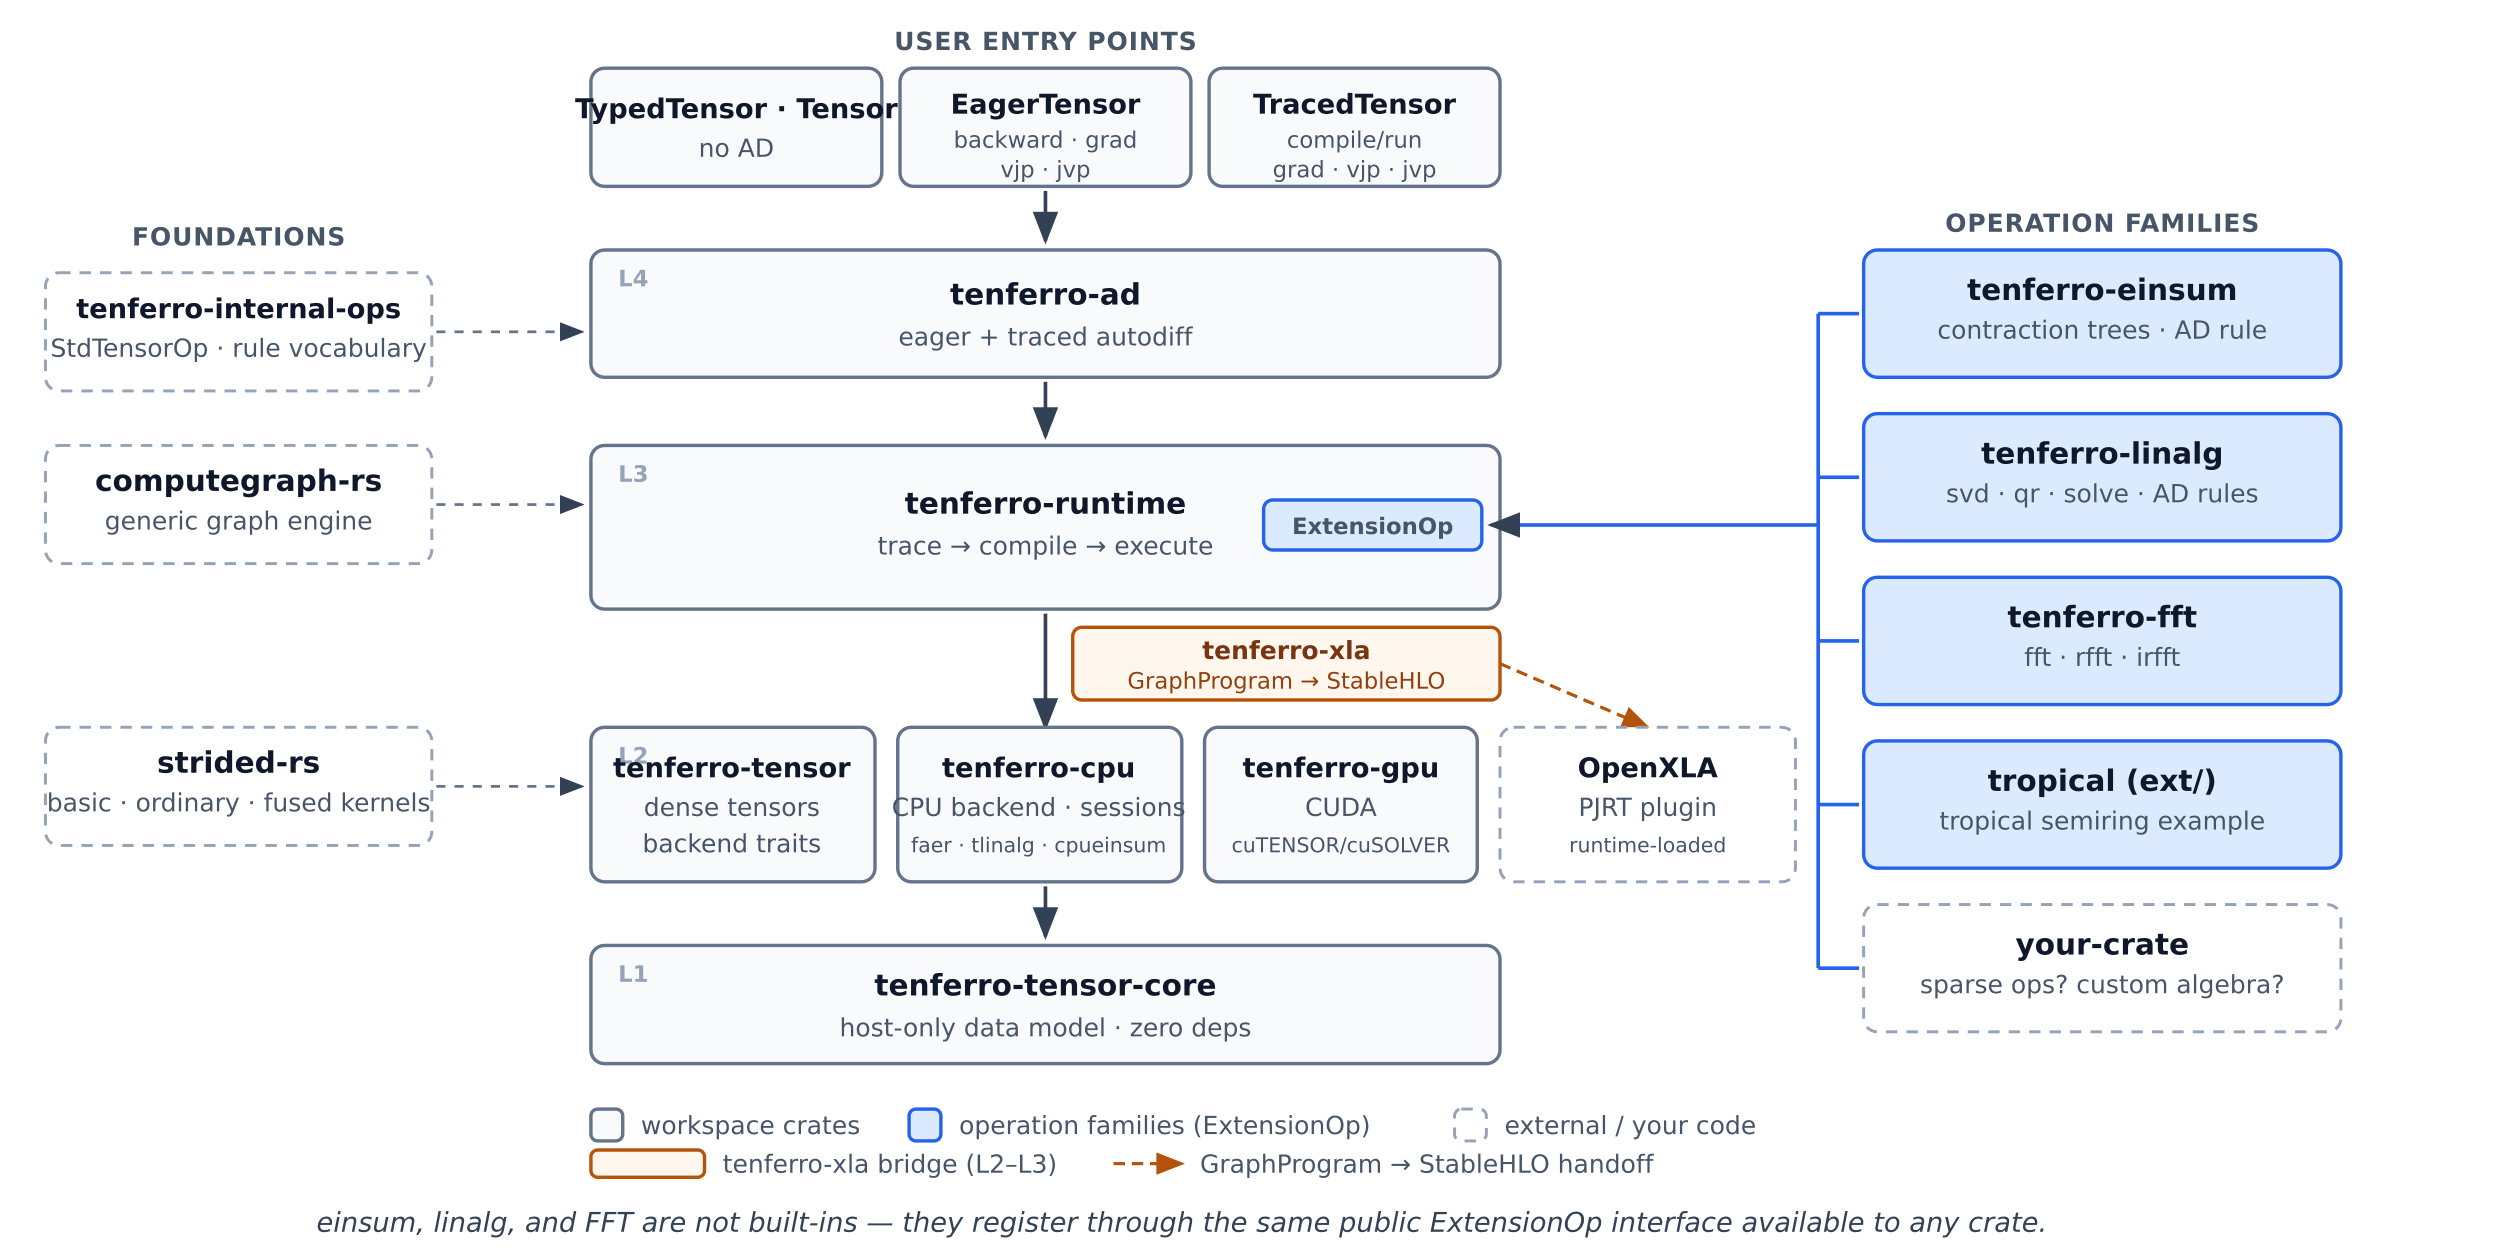
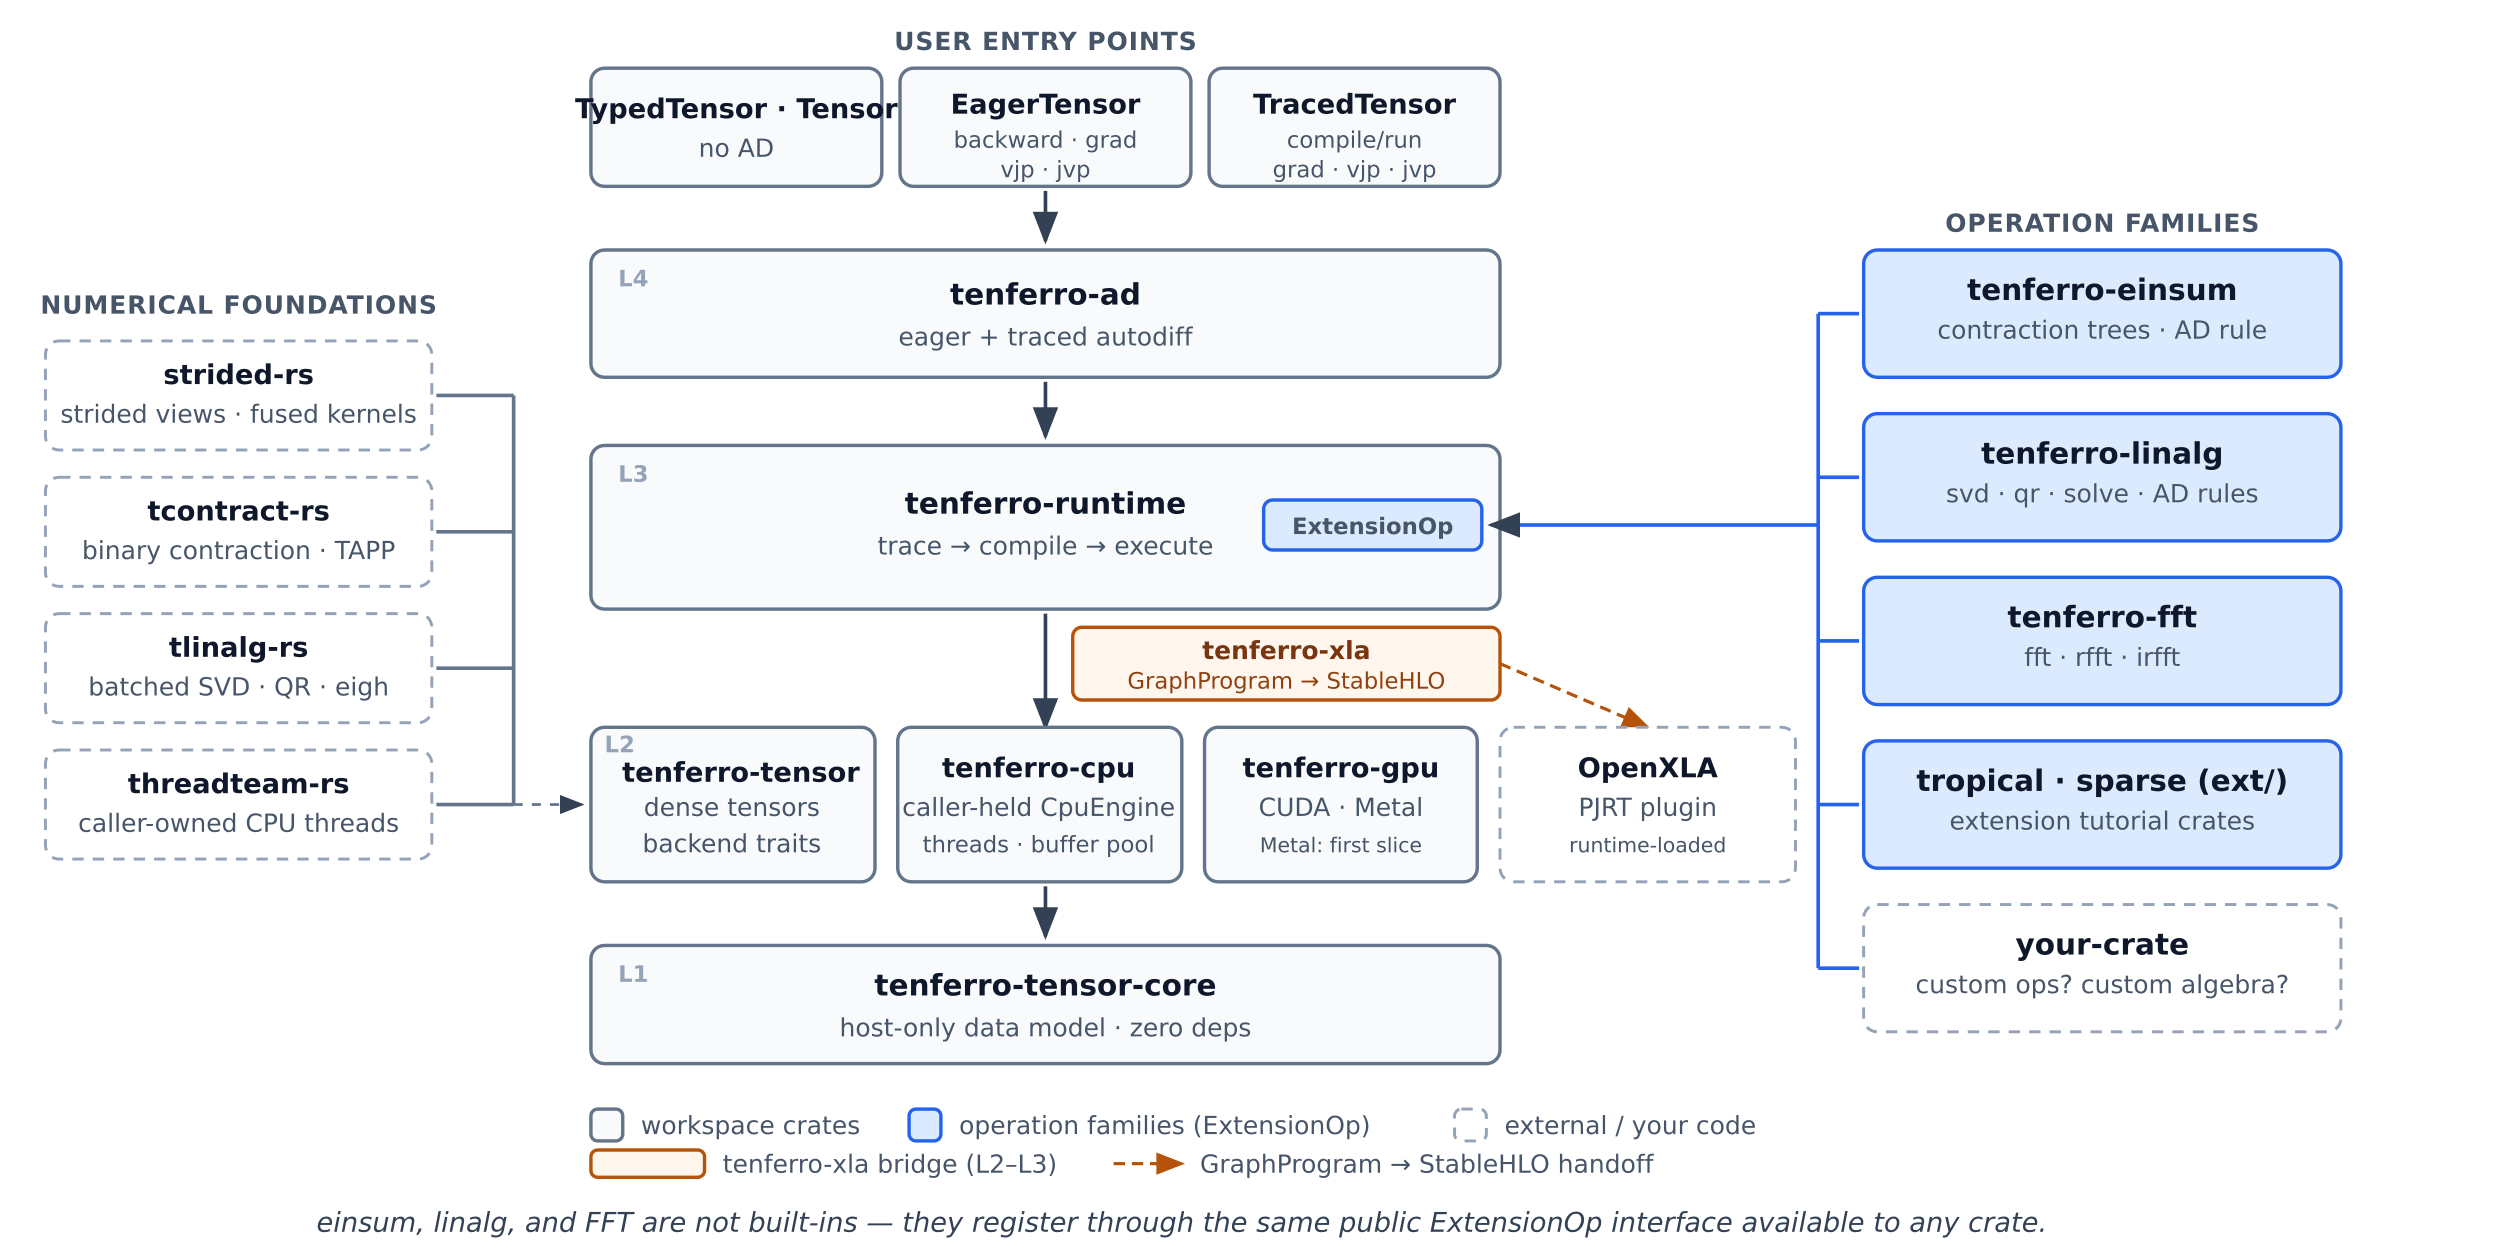
<svg xmlns="http://www.w3.org/2000/svg" viewBox="0 0 1100 550" role="img" aria-labelledby="tf-arch-title tf-arch-desc">
  <defs>
    <marker id="arr" markerWidth="9" markerHeight="7" refX="8" refY="3.5" orient="auto" markerUnits="strokeWidth">
      <path d="M 0 0 L 9 3.5 L 0 7 z" fill="#334155" />
    </marker>
    <marker id="arr-xla" markerWidth="9" markerHeight="7" refX="8" refY="3.5" orient="auto" markerUnits="strokeWidth">
      <path d="M 0 0 L 9 3.5 L 0 7 z" fill="#b45309" />
    </marker>
    <style>
      .box  { fill: #f8fafc; stroke: #64748b; stroke-width: 1.5; }
      .fam  { fill: #dbeafe; stroke: #2563eb; stroke-width: 1.5; }
      .xla  { fill: #fff7ed; stroke: #b45309; stroke-width: 1.5; }
      .ext  { fill: #ffffff; stroke: #94a3b8; stroke-width: 1.3; stroke-dasharray: 5 4; }
      .name { font-family: "DejaVu Sans"; font-size: 13px; font-weight: 700; fill: #0f172a; text-anchor: middle; }
      .sub  { font-family: "DejaVu Sans"; font-size: 11px; fill: #475569; text-anchor: middle; }
      .tag  { font-family: "DejaVu Sans"; font-size: 10px; font-weight: 700; fill: #94a3b8; }
      .hdr  { font-family: "DejaVu Sans"; font-size: 11px; font-weight: 700; fill: #475569; text-anchor: middle; letter-spacing: 0.4px; }
      .cap  { font-family: "DejaVu Sans"; font-size: 12px; font-style: italic; fill: #334155; text-anchor: middle; }
      .leg  { font-family: "DejaVu Sans"; font-size: 11px; fill: #475569; }
      .dep  { stroke: #334155; stroke-width: 1.6; marker-end: url(#arr); fill: none; }
      .use  { stroke: #64748b; stroke-width: 1.2; stroke-dasharray: 4 4; marker-end: url(#arr); fill: none; }
      .gp   { stroke: #b45309; stroke-width: 1.4; stroke-dasharray: 5 3; marker-end: url(#arr-xla); fill: none; }
      .bus  { stroke: #2563eb; stroke-width: 1.6; fill: none; }
      .busa { stroke: #2563eb; stroke-width: 1.6; marker-end: url(#arr); fill: none; }
    </style>
  </defs>
  <rect width="100%" height="100%" fill="#ffffff" />
  <text x="460" y="22" class="hdr">USER ENTRY POINTS</text>
  <rect x="260" y="30" width="128" height="52" rx="6" class="box" />
  <text x="324" y="52" class="name" style="font-size:12px">TypedTensor · Tensor</text>
  <text x="324" y="69" class="sub">no AD</text>
  <rect x="396" y="30" width="128" height="52" rx="6" class="box" />
  <text x="460" y="50" class="name" style="font-size:12px">EagerTensor</text>
  <text x="460" y="65" class="sub" style="font-size:10px">backward · grad</text>
  <text x="460" y="78" class="sub" style="font-size:10px">vjp · jvp</text>
  <rect x="532" y="30" width="128" height="52" rx="6" class="box" />
  <text x="596" y="50" class="name" style="font-size:12px">TracedTensor</text>
  <text x="596" y="65" class="sub" style="font-size:10px">compile/run</text>
  <text x="596" y="78" class="sub" style="font-size:10px">grad · vjp · jvp</text>
  <line x1="460" y1="84" x2="460" y2="106" class="dep" />
  <rect x="260" y="110" width="400" height="56" rx="6" class="box" />
  <text x="272" y="126" class="tag">L4</text>
  <text x="460" y="134" class="name">tenferro-ad</text>
  <text x="460" y="152" class="sub">eager + traced autodiff</text>
  <line x1="460" y1="168" x2="460" y2="192" class="dep" />
  <rect x="260" y="196" width="400" height="72" rx="6" class="box" />
  <text x="272" y="212" class="tag">L3</text>
  <text x="460" y="226" class="name">tenferro-runtime</text>
  <text x="460" y="244" class="sub">trace → compile → execute</text>
  <rect x="556" y="220" width="96" height="22" rx="4" class="fam" />
  <text x="604" y="235" class="sub" style="font-weight:700;font-size:10px">ExtensionOp</text>
  <rect x="472" y="276" width="188" height="32" rx="4" class="xla" />
  <text x="566" y="290" class="name" style="font-size:11px;fill:#78350f">tenferro-xla</text>
  <text x="566" y="303" class="sub" style="fill:#92400e;font-size:10px">GraphProgram → StableHLO</text>
  <line x1="660" y1="292" x2="725" y2="320" class="gp" />
  <line x1="460" y1="270" x2="460" y2="320" class="dep" />
  <rect x="260" y="320" width="125" height="68" rx="6" class="box" />
-   <text x="272" y="336" class="tag">L2</text>
-   <text x="322" y="342" class="name" style="font-size:12px">tenferro-tensor</text>
+   <text x="266" y="331" class="tag">L2</text>
+   <text x="326" y="344" class="name" style="font-size:12px">tenferro-tensor</text>
  <text x="322" y="359" class="sub">dense tensors</text>
  <text x="322" y="375" class="sub">backend traits</text>
  <rect x="395" y="320" width="125" height="68" rx="6" class="box" />
  <text x="457" y="342" class="name" style="font-size:12px">tenferro-cpu</text>
-   <text x="457" y="359" class="sub">CPU backend · sessions</text>
-   <text x="457" y="375" class="sub" style="font-size:9px">faer · tlinalg · cpueinsum</text>
+   <text x="457" y="359" class="sub">caller-held CpuEngine</text>
+   <text x="457" y="375" class="sub" style="font-size:10px">threads · buffer pool</text>
  <rect x="530" y="320" width="120" height="68" rx="6" class="box" />
  <text x="590" y="342" class="name" style="font-size:12px">tenferro-gpu</text>
-   <text x="590" y="359" class="sub">CUDA</text>
-   <text x="590" y="375" class="sub" style="font-size:9px">cuTENSOR/cuSOLVER</text>
+   <text x="590" y="359" class="sub">CUDA · Metal</text>
+   <text x="590" y="375" class="sub" style="font-size:9px">Metal: first slice</text>
  <rect x="660" y="320" width="130" height="68" rx="6" class="ext" />
  <text x="725" y="342" class="name" style="font-size:12px">OpenXLA</text>
  <text x="725" y="359" class="sub">PJRT plugin</text>
  <text x="725" y="375" class="sub" style="font-size:9px">runtime-loaded</text>
  <line x1="460" y1="390" x2="460" y2="412" class="dep" />
  <rect x="260" y="416" width="400" height="52" rx="6" class="box" />
  <text x="272" y="432" class="tag">L1</text>
  <text x="460" y="438" class="name">tenferro-tensor-core</text>
  <text x="460" y="456" class="sub">host-only data model · zero deps</text>
-   <text x="105" y="108" class="hdr">FOUNDATIONS</text>
-   <rect x="20" y="120" width="170" height="52" rx="6" class="ext" />
-   <text x="105" y="140" class="name" style="font-size:12px">tenferro-internal-ops</text>
-   <text x="105" y="157" class="sub">StdTensorOp · rule vocabulary</text>
-   <rect x="20" y="196" width="170" height="52" rx="6" class="ext" />
-   <text x="105" y="216" class="name">computegraph-rs</text>
-   <text x="105" y="233" class="sub">generic graph engine</text>
-   <rect x="20" y="320" width="170" height="52" rx="6" class="ext" />
-   <text x="105" y="340" class="name">strided-rs</text>
-   <text x="105" y="357" class="sub">basic · ordinary · fused kernels</text>
-   <line x1="192" y1="146" x2="256" y2="146" class="use" />
-   <line x1="192" y1="222" x2="256" y2="222" class="use" />
-   <line x1="192" y1="346" x2="256" y2="346" class="use" />
+   <text x="105" y="138" class="hdr">NUMERICAL FOUNDATIONS</text>
+   <rect x="20" y="150" width="170" height="48" rx="6" class="ext" />
+   <text x="105" y="169" class="name" style="font-size:12px">strided-rs</text>
+   <text x="105" y="186" class="sub">strided views · fused kernels</text>
+   <rect x="20" y="210" width="170" height="48" rx="6" class="ext" />
+   <text x="105" y="229" class="name" style="font-size:12px">tcontract-rs</text>
+   <text x="105" y="246" class="sub">binary contraction · TAPP</text>
+   <rect x="20" y="270" width="170" height="48" rx="6" class="ext" />
+   <text x="105" y="289" class="name" style="font-size:12px">tlinalg-rs</text>
+   <text x="105" y="306" class="sub">batched SVD · QR · eigh</text>
+   <rect x="20" y="330" width="170" height="48" rx="6" class="ext" />
+   <text x="105" y="349" class="name" style="font-size:12px">threadteam-rs</text>
+   <text x="105" y="366" class="sub">caller-owned CPU threads</text>
+   <line x1="192" y1="174" x2="226" y2="174" class="bus" style="stroke:#64748b" />
+   <line x1="192" y1="234" x2="226" y2="234" class="bus" style="stroke:#64748b" />
+   <line x1="192" y1="294" x2="226" y2="294" class="bus" style="stroke:#64748b" />
+   <line x1="192" y1="354" x2="226" y2="354" class="bus" style="stroke:#64748b" />
+   <line x1="226" y1="174" x2="226" y2="354" class="bus" style="stroke:#64748b" />
+   <line x1="226" y1="354" x2="256" y2="354" class="use" />
  <text x="925" y="102" class="hdr">OPERATION FAMILIES</text>
  <rect x="820" y="110" width="210" height="56" rx="6" class="fam" />
  <text x="925" y="132" class="name">tenferro-einsum</text>
  <text x="925" y="149" class="sub">contraction trees · AD rule</text>
  <rect x="820" y="182" width="210" height="56" rx="6" class="fam" />
  <text x="925" y="204" class="name">tenferro-linalg</text>
  <text x="925" y="221" class="sub">svd · qr · solve · AD rules</text>
  <rect x="820" y="254" width="210" height="56" rx="6" class="fam" />
  <text x="925" y="276" class="name">tenferro-fft</text>
  <text x="925" y="293" class="sub">fft · rfft · irfft</text>
  <rect x="820" y="326" width="210" height="56" rx="6" class="fam" />
-   <text x="925" y="348" class="name">tropical (ext/)</text>
-   <text x="925" y="365" class="sub">tropical semiring example</text>
+   <text x="925" y="348" class="name">tropical · sparse (ext/)</text>
+   <text x="925" y="365" class="sub">extension tutorial crates</text>
  <rect x="820" y="398" width="210" height="56" rx="6" class="ext" />
  <text x="925" y="420" class="name">your-crate</text>
-   <text x="925" y="437" class="sub">sparse ops? custom algebra?</text>
+   <text x="925" y="437" class="sub">custom ops? custom algebra?</text>
  <line x1="800" y1="138" x2="800" y2="426" class="bus" />
  <line x1="818" y1="138" x2="800" y2="138" class="bus" />
  <line x1="818" y1="210" x2="800" y2="210" class="bus" />
  <line x1="818" y1="282" x2="800" y2="282" class="bus" />
  <line x1="818" y1="354" x2="800" y2="354" class="bus" />
  <line x1="818" y1="426" x2="800" y2="426" class="bus" />
  <line x1="800" y1="231" x2="656" y2="231" class="busa" />
  <rect x="260" y="488" width="14" height="14" rx="3" class="box" />
  <text x="282" y="499" class="leg">workspace crates</text>
  <rect x="400" y="488" width="14" height="14" rx="3" class="fam" />
  <text x="422" y="499" class="leg">operation families (ExtensionOp)</text>
  <rect x="640" y="488" width="14" height="14" rx="3" class="ext" />
  <text x="662" y="499" class="leg">external / your code</text>
  <rect x="260" y="506" width="50" height="12" rx="3" class="xla" />
  <text x="318" y="516" class="leg">tenferro-xla bridge (L2–L3)</text>
  <line x1="490" y1="512" x2="520" y2="512" class="gp" />
  <text x="528" y="516" class="leg">GraphProgram → StableHLO handoff</text>
  <text x="520" y="542" class="cap">einsum, linalg, and FFT are not built-ins — they register through the same public ExtensionOp interface available to any crate.</text>
</svg>
